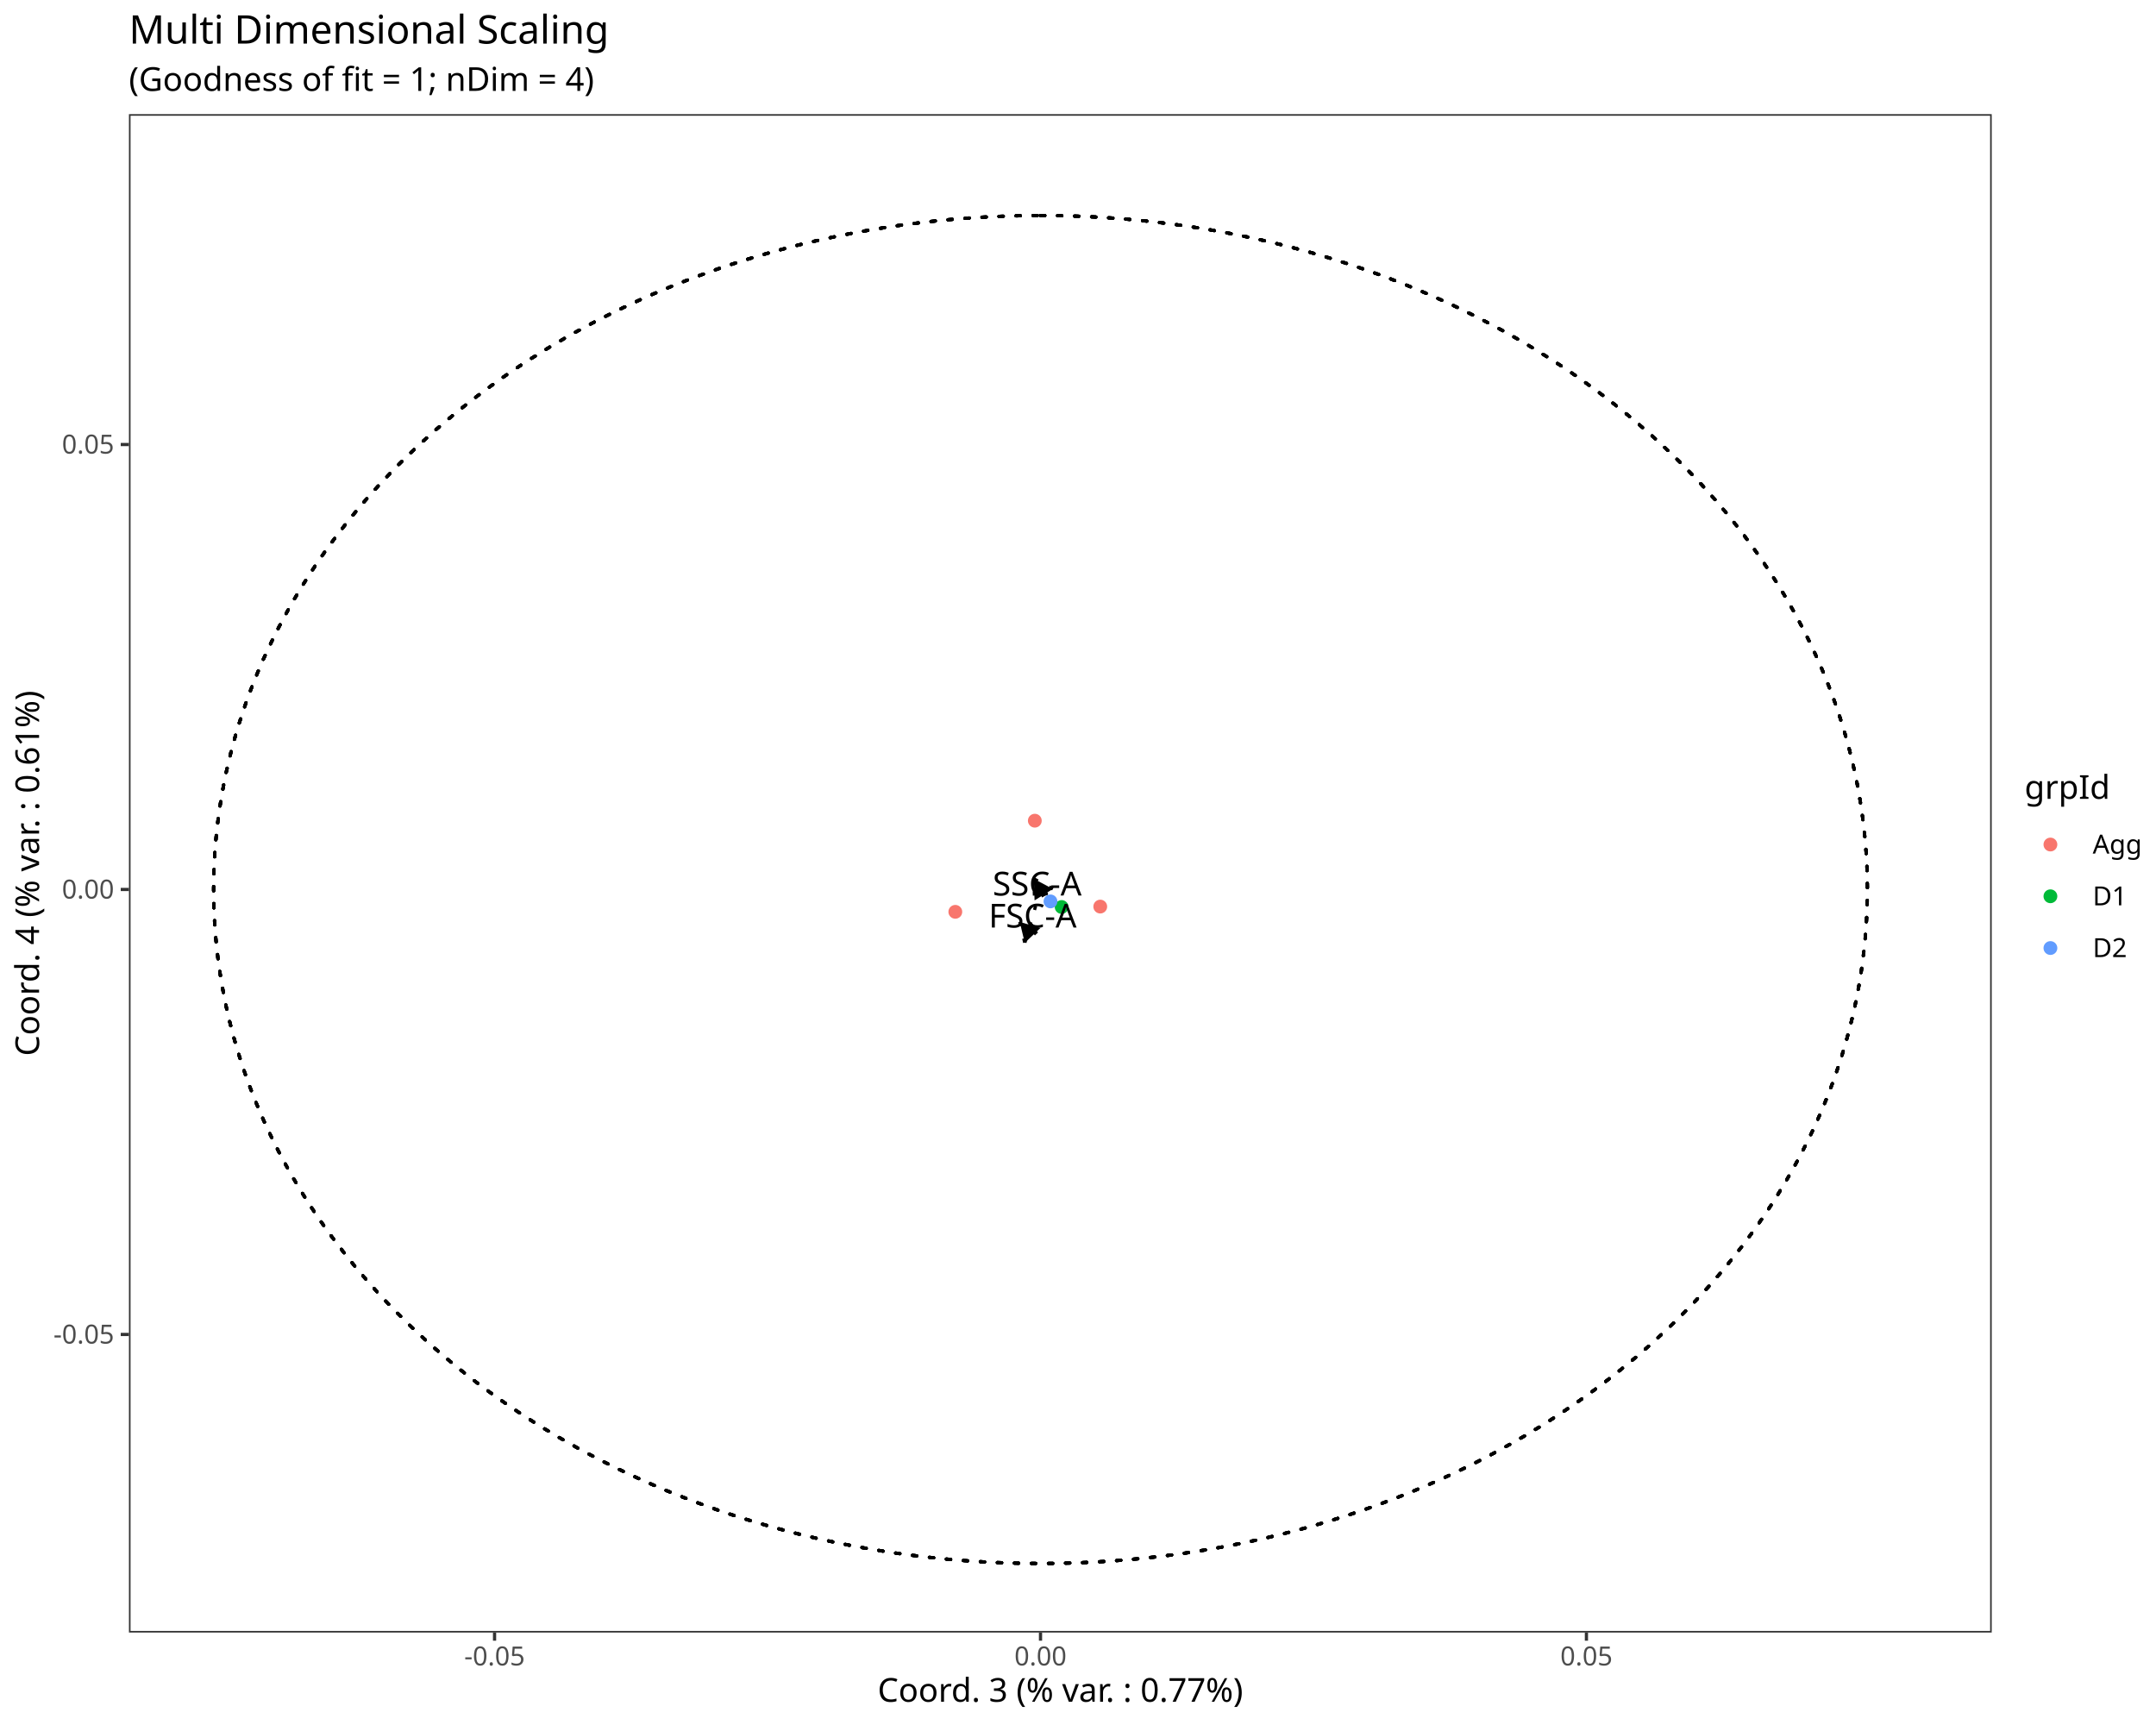
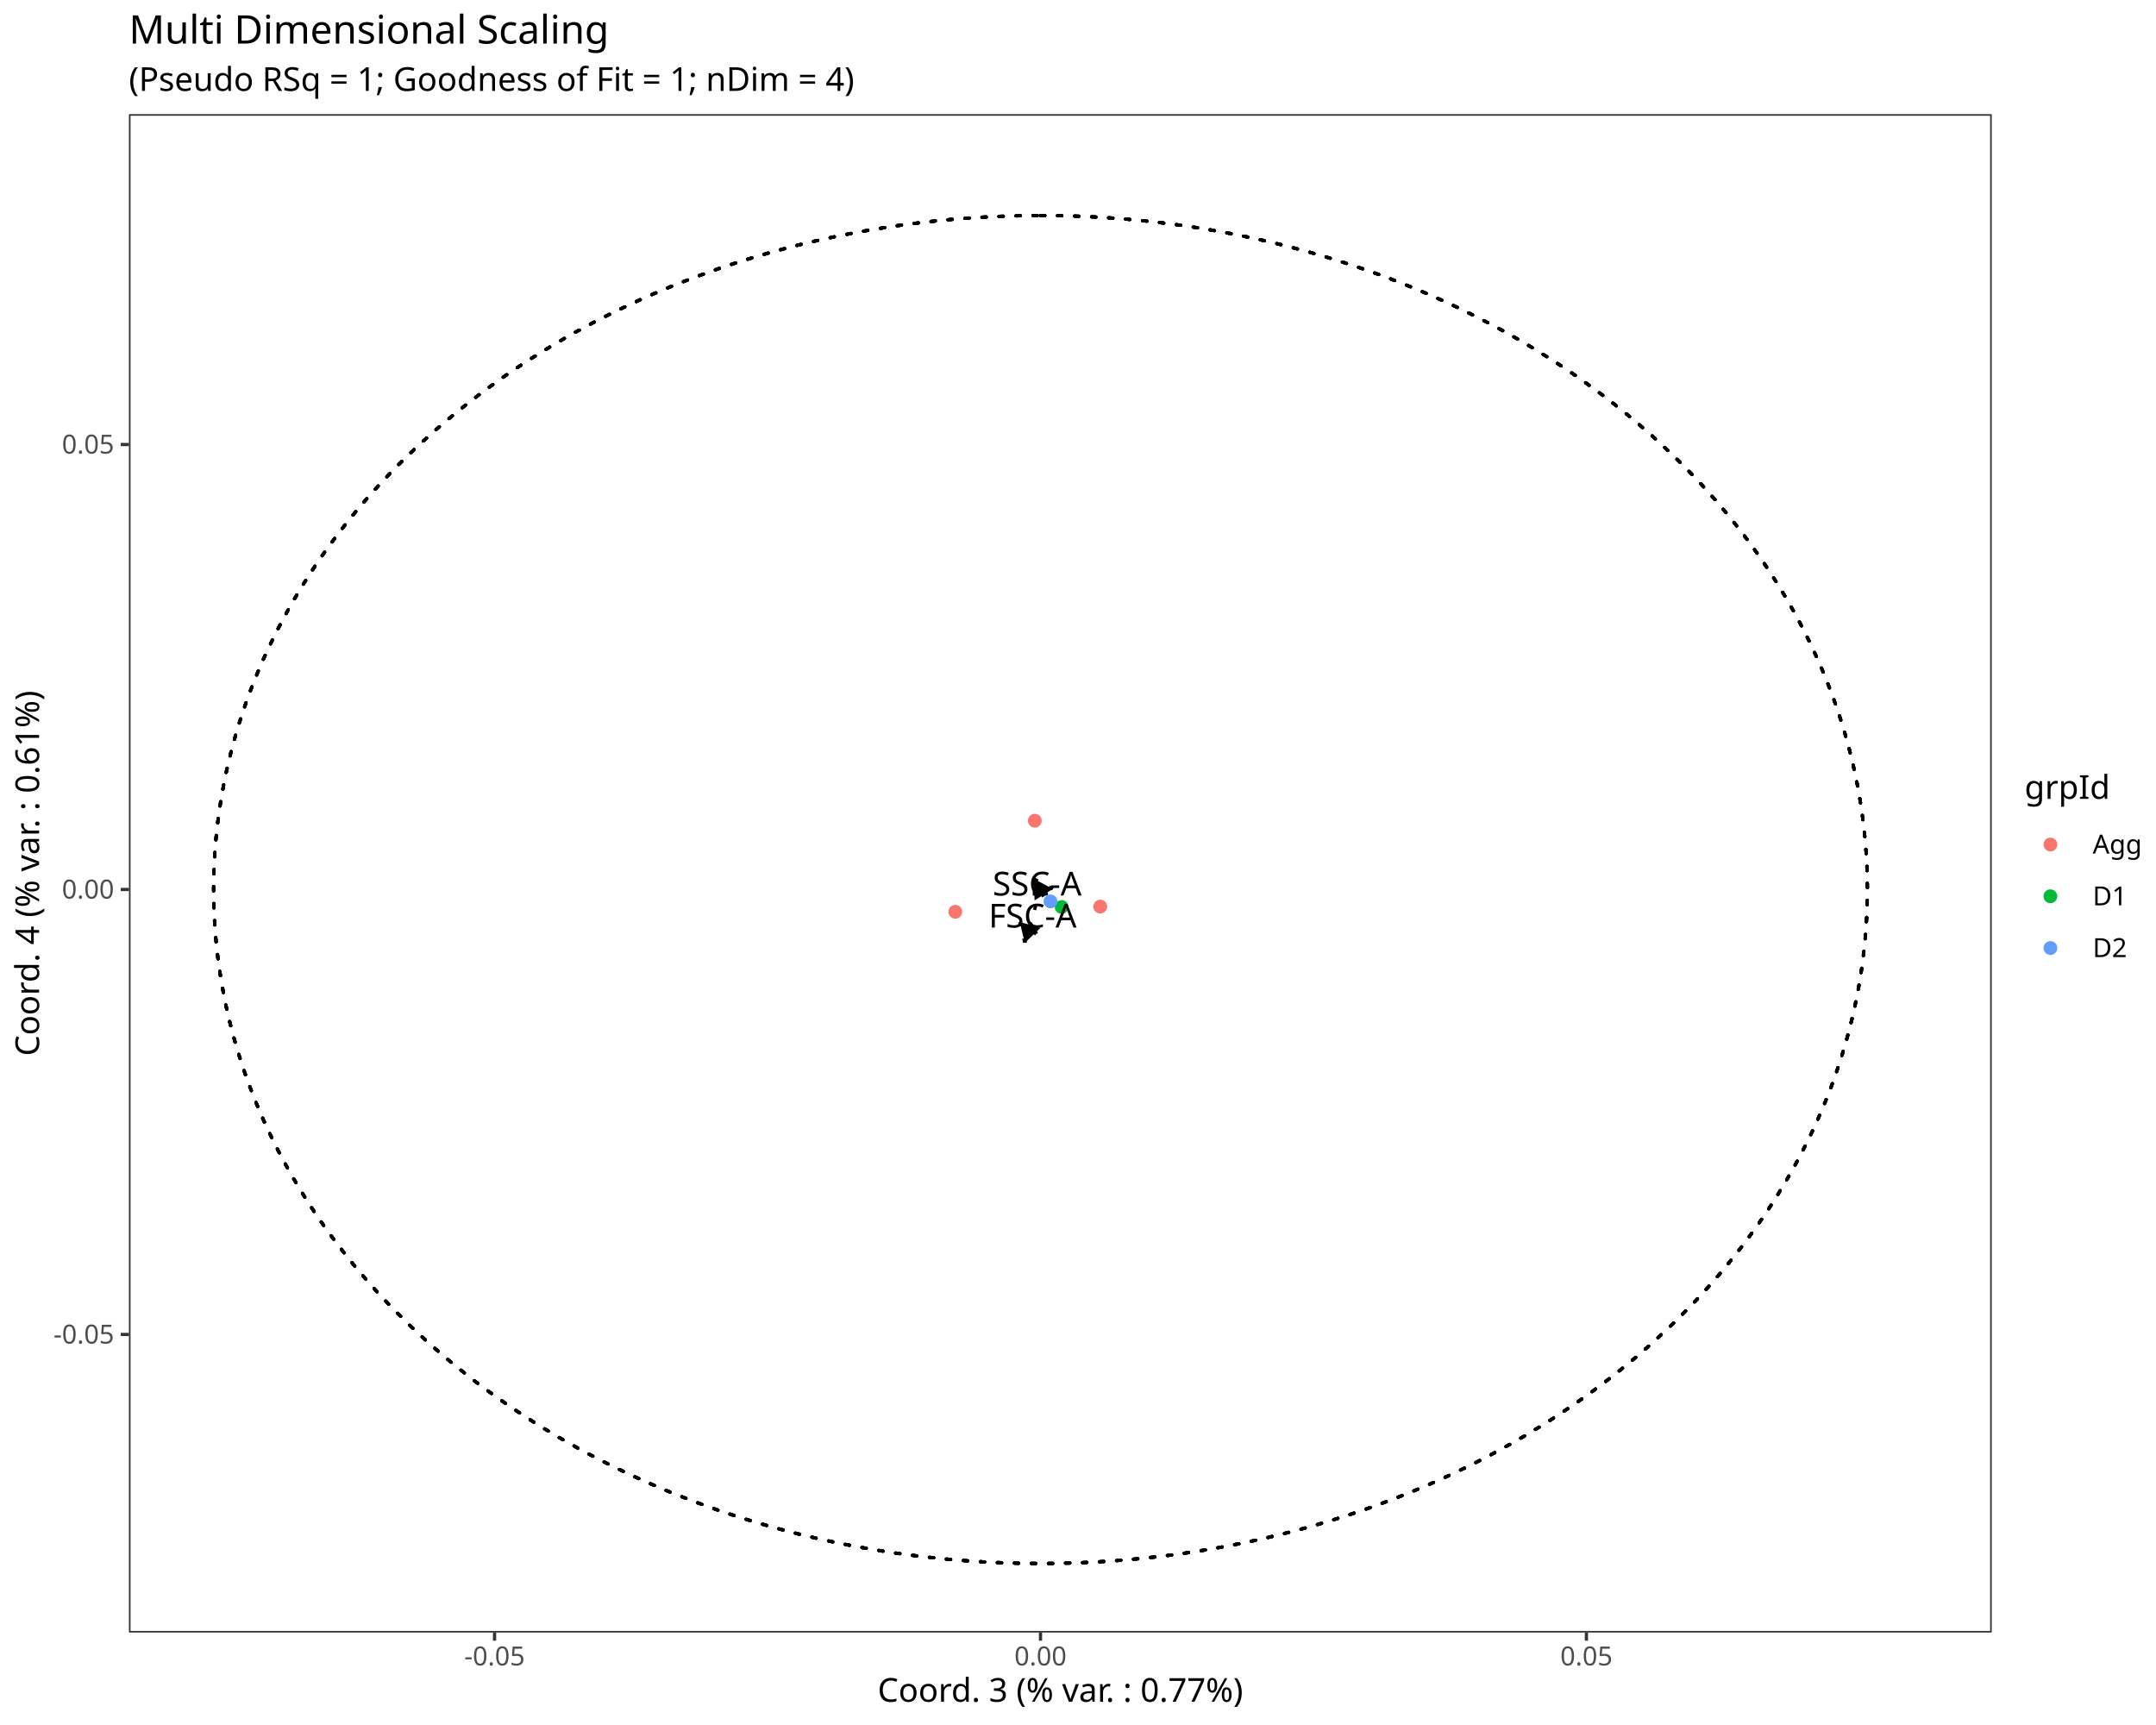
<svg xmlns="http://www.w3.org/2000/svg" class="svglite" data-engine-version="2.0" width="720.00pt" height="576.00pt" viewBox="0 0 720.00 576.00">
  <defs>
    <style type="text/css">
    .svglite line, .svglite polyline, .svglite polygon, .svglite path, .svglite rect, .svglite circle {
      fill: none;
      stroke: #000000;
      stroke-linecap: round;
      stroke-linejoin: round;
      stroke-miterlimit: 10.00;
    }
  </style>
  </defs>
  <rect width="100%" height="100%" style="stroke: none; fill: #FFFFFF;" />
  <defs>
    <clipPath id="cpMC4wMHw3MjAuMDB8MC4wMHw1NzYuMDA=">
      <rect x="0.00" y="0.00" width="720.00" height="576.00" />
    </clipPath>
  </defs>
  <g clip-path="url(#cpMC4wMHw3MjAuMDB8MC4wMHw1NzYuMDA=)">
    <rect x="-0" y="0.00" width="720.00" height="576.00" style="stroke-width: 1.07; stroke: #FFFFFF; fill: #FFFFFF;" />
  </g>
  <defs>
    <clipPath id="cpNDMuMDZ8NjY1LjE0fDM4LjEyfDU0NS4xMQ==">
      <rect x="43.06" y="38.12" width="622.08" height="507.00" />
    </clipPath>
  </defs>
  <g clip-path="url(#cpNDMuMDZ8NjY1LjE0fDM4LjEyfDU0NS4xMQ==)">
    <rect x="43.06" y="38.12" width="622.08" height="507.00" style="stroke-width: 1.07; stroke: none; fill: #FFFFFF;" />
    <circle cx="354.54" cy="302.86" r="1.95" style="stroke-width: 0.71; stroke: #00BA38; fill: #00BA38;" />
    <circle cx="350.81" cy="300.99" r="1.95" style="stroke-width: 0.71; stroke: #619CFF; fill: #619CFF;" />
    <circle cx="345.58" cy="274.04" r="1.95" style="stroke-width: 0.71; stroke: #F8766D; fill: #F8766D;" />
    <circle cx="319.03" cy="304.47" r="1.95" style="stroke-width: 0.71; stroke: #F8766D; fill: #F8766D;" />
    <circle cx="367.43" cy="302.72" r="1.95" style="stroke-width: 0.71; stroke: #F8766D; fill: #F8766D;" />
    <line x1="347.48" y1="297.01" x2="342.23" y2="314.84" style="stroke-width: 1.07; stroke-dasharray: 1.42,4.27; stroke-linecap: butt;" />
    <polygon points="340.54,307.84 342.23,314.84 347.44,309.87 " style="stroke-width: 1.07; stroke-dasharray: 1.42,4.27; stroke-linecap: butt; fill: #000000;" />
    <line x1="347.48" y1="297.01" x2="345.25" y2="293.45" style="stroke-width: 1.07; stroke-dasharray: 1.42,4.27; stroke-linecap: butt;" />
    <polygon points="351.61,296.83 345.25,293.45 345.50,300.65 " style="stroke-width: 1.07; stroke-dasharray: 1.42,4.27; stroke-linecap: butt; fill: #000000;" />
    <text x="344.85" y="309.72" text-anchor="middle" style="font-size: 11.04px; font-family: sans;" textLength="33.13px" lengthAdjust="spacingAndGlyphs">FSC-A</text>
    <text x="346.36" y="299.03" text-anchor="middle" style="font-size: 11.04px; font-family: sans;" textLength="33.75px" lengthAdjust="spacingAndGlyphs">SSC-A</text>
    <polygon points="347.48,71.96 352.30,71.99 357.11,72.10 361.93,72.27 366.74,72.51 371.54,72.82 376.34,73.19 381.13,73.64 385.91,74.15 390.68,74.73 395.43,75.38 400.17,76.10 404.89,76.88 409.60,77.73 414.28,78.65 418.95,79.63 423.59,80.68 428.21,81.79 432.81,82.98 437.38,84.22 441.92,85.53 446.44,86.91 450.92,88.35 455.37,89.85 459.79,91.42 464.18,93.05 468.53,94.74 472.84,96.49 477.12,98.30 481.35,100.18 485.55,102.11 489.70,104.11 493.81,106.16 497.87,108.27 501.89,110.44 505.86,112.66 509.79,114.94 513.66,117.28 517.49,119.67 521.26,122.11 524.98,124.61 528.64,127.16 532.25,129.77 535.80,132.42 539.30,135.12 542.74,137.88 546.11,140.68 549.43,143.53 552.69,146.42 555.88,149.37 559.01,152.35 562.08,155.38 565.08,158.46 568.01,161.57 570.88,164.73 573.68,167.93 576.41,171.17 579.07,174.44 581.66,177.75 584.17,181.10 586.62,184.49 588.99,187.91 591.29,191.36 593.52,194.84 595.67,198.36 597.74,201.90 599.74,205.48 601.66,209.08 603.51,212.71 605.27,216.36 606.96,220.04 608.57,223.74 610.10,227.47 611.55,231.21 612.92,234.98 614.21,238.77 615.41,242.57 616.54,246.39 617.58,250.22 618.54,254.07 619.42,257.93 620.22,261.81 620.93,265.69 621.56,269.59 622.10,273.49 622.56,277.40 622.94,281.32 623.24,285.24 623.45,289.16 623.57,293.09 623.62,297.01 623.57,300.94 623.45,304.87 623.24,308.79 622.94,312.71 622.56,316.63 622.10,320.54 621.56,324.44 620.93,328.34 620.22,332.22 619.42,336.09 618.54,339.96 617.58,343.81 616.54,347.64 615.41,351.46 614.21,355.26 612.92,359.05 611.55,362.81 610.10,366.56 608.57,370.28 606.96,373.99 605.27,377.67 603.51,381.32 601.66,384.95 599.74,388.55 597.74,392.13 595.67,395.67 593.52,399.19 591.29,402.67 588.99,406.12 586.62,409.54 584.17,412.92 581.66,416.27 579.07,419.59 576.41,422.86 573.68,426.10 570.88,429.30 568.01,432.45 565.08,435.57 562.08,438.64 559.01,441.68 555.88,444.66 552.69,447.60 549.43,450.50 546.11,453.35 542.74,456.15 539.30,458.90 535.80,461.61 532.25,464.26 528.64,466.86 524.98,469.41 521.26,471.91 517.49,474.36 513.66,476.75 509.79,479.09 505.86,481.37 501.89,483.59 497.87,485.76 493.81,487.87 489.70,489.92 485.55,491.92 481.35,493.85 477.12,495.72 472.84,497.54 468.53,499.29 464.18,500.98 459.79,502.61 455.37,504.18 450.92,505.68 446.44,507.12 441.92,508.49 437.38,509.81 432.81,511.05 428.21,512.23 423.59,513.35 418.95,514.40 414.28,515.38 409.60,516.30 404.89,517.15 400.17,517.93 395.43,518.65 390.68,519.30 385.91,519.88 381.13,520.39 376.34,520.83 371.54,521.21 366.74,521.52 361.93,521.76 357.11,521.93 352.30,522.03 347.48,522.07 342.66,522.03 337.84,521.93 333.03,521.76 328.22,521.52 323.41,521.21 318.61,520.83 313.82,520.39 309.05,519.88 304.28,519.30 299.53,518.65 294.79,517.93 290.07,517.15 285.36,516.30 280.67,515.38 276.01,514.40 271.36,513.35 266.74,512.23 262.15,511.05 257.58,509.81 253.03,508.49 248.52,507.12 244.03,505.68 239.58,504.18 235.16,502.61 230.78,500.98 226.43,499.29 222.11,497.54 217.84,495.72 213.60,493.85 209.41,491.92 205.26,489.92 201.15,487.87 197.08,485.76 193.06,483.59 189.09,481.37 185.17,479.09 181.29,476.75 177.47,474.36 173.70,471.91 169.98,469.41 166.31,466.86 162.71,464.26 159.15,461.61 155.66,458.90 152.22,456.15 148.84,453.35 145.52,450.50 142.27,447.60 139.07,444.66 135.94,441.68 132.88,438.64 129.88,435.57 126.94,432.45 124.08,429.30 121.28,426.10 118.55,422.86 115.89,419.59 113.30,416.27 110.78,412.92 108.33,409.54 105.96,406.12 103.66,402.67 101.44,399.19 99.29,395.67 97.21,392.13 95.21,388.55 93.29,384.95 91.45,381.32 89.68,377.67 87.99,373.99 86.38,370.28 84.85,366.56 83.41,362.81 82.04,359.05 80.75,355.26 79.54,351.46 78.42,347.64 77.37,343.81 76.41,339.96 75.53,336.09 74.74,332.22 74.03,328.34 73.40,324.44 72.85,320.54 72.39,316.63 72.01,312.71 71.72,308.79 71.51,304.87 71.38,300.94 71.34,297.01 71.38,293.09 71.51,289.16 71.72,285.24 72.01,281.32 72.39,277.40 72.85,273.49 73.40,269.59 74.03,265.69 74.74,261.81 75.53,257.93 76.41,254.07 77.37,250.22 78.42,246.39 79.54,242.57 80.75,238.77 82.04,234.98 83.41,231.21 84.85,227.47 86.38,223.74 87.99,220.04 89.68,216.36 91.45,212.71 93.29,209.08 95.21,205.48 97.21,201.90 99.29,198.36 101.44,194.84 103.66,191.36 105.96,187.91 108.33,184.49 110.78,181.10 113.30,177.75 115.89,174.44 118.55,171.17 121.28,167.93 124.08,164.73 126.94,161.57 129.88,158.46 132.88,155.38 135.94,152.35 139.07,149.37 142.27,146.42 145.52,143.53 148.84,140.68 152.22,137.88 155.66,135.12 159.15,132.42 162.71,129.77 166.31,127.16 169.98,124.61 173.70,122.11 177.47,119.67 181.29,117.28 185.17,114.94 189.09,112.66 193.06,110.44 197.08,108.27 201.15,106.16 205.26,104.11 209.41,102.11 213.60,100.18 217.84,98.30 222.11,96.49 226.43,94.74 230.78,93.05 235.16,91.42 239.58,89.85 244.03,88.35 248.52,86.91 253.03,85.53 257.58,84.22 262.15,82.98 266.74,81.79 271.36,80.68 276.01,79.63 280.67,78.65 285.36,77.73 290.07,76.88 294.79,76.10 299.53,75.38 304.28,74.73 309.05,74.15 313.82,73.64 318.61,73.19 323.41,72.82 328.22,72.51 333.03,72.27 337.84,72.10 342.66,71.99 347.48,71.96 " style="stroke-width: 1.07; stroke-dasharray: 1.42,4.27; fill: none;" />
    <polygon points="347.48,71.96 352.30,71.99 357.11,72.10 361.93,72.27 366.74,72.51 371.54,72.82 376.34,73.19 381.13,73.64 385.91,74.15 390.68,74.73 395.43,75.38 400.17,76.10 404.89,76.88 409.60,77.73 414.28,78.65 418.95,79.63 423.59,80.68 428.21,81.79 432.81,82.98 437.38,84.22 441.92,85.53 446.44,86.91 450.92,88.35 455.37,89.85 459.79,91.42 464.18,93.05 468.53,94.74 472.84,96.49 477.12,98.30 481.35,100.18 485.55,102.11 489.70,104.11 493.81,106.16 497.87,108.27 501.89,110.44 505.86,112.66 509.79,114.94 513.66,117.28 517.49,119.67 521.26,122.11 524.98,124.61 528.64,127.16 532.25,129.77 535.80,132.42 539.30,135.12 542.74,137.88 546.11,140.68 549.43,143.53 552.69,146.42 555.88,149.37 559.01,152.35 562.08,155.38 565.08,158.46 568.01,161.57 570.88,164.73 573.68,167.93 576.41,171.17 579.07,174.44 581.66,177.75 584.17,181.10 586.62,184.49 588.99,187.91 591.29,191.36 593.52,194.84 595.67,198.36 597.74,201.90 599.74,205.48 601.66,209.08 603.51,212.71 605.27,216.36 606.96,220.04 608.57,223.74 610.10,227.47 611.55,231.21 612.92,234.98 614.21,238.77 615.41,242.57 616.54,246.39 617.58,250.22 618.54,254.07 619.42,257.93 620.22,261.81 620.93,265.69 621.56,269.59 622.10,273.49 622.56,277.40 622.94,281.32 623.24,285.24 623.45,289.16 623.57,293.09 623.62,297.01 623.57,300.94 623.45,304.87 623.24,308.79 622.94,312.71 622.56,316.63 622.10,320.54 621.56,324.44 620.93,328.34 620.22,332.22 619.42,336.09 618.54,339.96 617.58,343.81 616.54,347.64 615.41,351.46 614.21,355.26 612.92,359.05 611.55,362.81 610.10,366.56 608.57,370.28 606.96,373.99 605.27,377.67 603.51,381.32 601.66,384.95 599.74,388.55 597.74,392.13 595.67,395.67 593.52,399.19 591.29,402.67 588.99,406.12 586.62,409.54 584.17,412.92 581.66,416.27 579.07,419.59 576.41,422.86 573.68,426.10 570.88,429.30 568.01,432.45 565.08,435.57 562.08,438.64 559.01,441.68 555.88,444.66 552.69,447.60 549.43,450.50 546.11,453.35 542.74,456.15 539.30,458.90 535.80,461.61 532.25,464.26 528.64,466.86 524.98,469.41 521.26,471.91 517.49,474.36 513.66,476.75 509.79,479.09 505.86,481.37 501.89,483.59 497.87,485.76 493.81,487.87 489.70,489.92 485.55,491.92 481.35,493.85 477.12,495.72 472.84,497.54 468.53,499.29 464.18,500.98 459.79,502.61 455.37,504.18 450.92,505.68 446.44,507.12 441.92,508.49 437.38,509.81 432.81,511.05 428.21,512.23 423.59,513.35 418.95,514.40 414.28,515.38 409.60,516.30 404.89,517.15 400.17,517.93 395.43,518.65 390.68,519.30 385.91,519.88 381.13,520.39 376.34,520.83 371.54,521.21 366.74,521.52 361.93,521.76 357.11,521.93 352.30,522.03 347.48,522.07 342.66,522.03 337.84,521.93 333.03,521.76 328.22,521.52 323.41,521.21 318.61,520.83 313.82,520.39 309.05,519.88 304.28,519.30 299.53,518.65 294.79,517.93 290.07,517.15 285.36,516.30 280.67,515.38 276.01,514.40 271.36,513.35 266.74,512.23 262.15,511.05 257.58,509.81 253.03,508.49 248.52,507.12 244.03,505.68 239.58,504.18 235.16,502.61 230.78,500.98 226.43,499.29 222.11,497.54 217.84,495.72 213.60,493.85 209.41,491.92 205.26,489.92 201.15,487.87 197.08,485.76 193.06,483.59 189.09,481.37 185.17,479.09 181.29,476.75 177.47,474.36 173.70,471.91 169.98,469.41 166.31,466.86 162.71,464.26 159.15,461.61 155.66,458.90 152.22,456.15 148.84,453.35 145.52,450.50 142.27,447.60 139.07,444.66 135.94,441.68 132.88,438.64 129.88,435.57 126.94,432.45 124.08,429.30 121.28,426.10 118.55,422.86 115.89,419.59 113.30,416.27 110.78,412.92 108.33,409.54 105.96,406.12 103.66,402.67 101.44,399.19 99.29,395.67 97.21,392.13 95.21,388.55 93.29,384.95 91.45,381.32 89.68,377.67 87.99,373.99 86.38,370.28 84.85,366.56 83.41,362.81 82.04,359.05 80.75,355.26 79.54,351.46 78.42,347.64 77.37,343.81 76.41,339.96 75.53,336.09 74.74,332.22 74.03,328.34 73.40,324.44 72.85,320.54 72.39,316.63 72.01,312.71 71.72,308.79 71.51,304.87 71.38,300.94 71.34,297.01 71.38,293.09 71.51,289.16 71.72,285.24 72.01,281.32 72.39,277.40 72.85,273.49 73.40,269.59 74.03,265.69 74.74,261.81 75.53,257.93 76.41,254.07 77.37,250.22 78.42,246.39 79.54,242.57 80.75,238.77 82.04,234.98 83.41,231.21 84.85,227.47 86.38,223.74 87.99,220.04 89.68,216.36 91.45,212.71 93.29,209.08 95.21,205.48 97.21,201.90 99.29,198.36 101.44,194.84 103.66,191.36 105.96,187.91 108.33,184.49 110.78,181.10 113.30,177.75 115.89,174.44 118.55,171.17 121.28,167.93 124.08,164.73 126.94,161.57 129.88,158.46 132.88,155.38 135.94,152.35 139.07,149.37 142.27,146.42 145.52,143.53 148.84,140.68 152.22,137.88 155.66,135.12 159.15,132.42 162.71,129.77 166.31,127.16 169.98,124.61 173.70,122.11 177.47,119.67 181.29,117.28 185.17,114.94 189.09,112.66 193.06,110.44 197.08,108.27 201.15,106.16 205.26,104.11 209.41,102.11 213.60,100.18 217.84,98.30 222.11,96.49 226.43,94.74 230.78,93.05 235.16,91.42 239.58,89.85 244.03,88.35 248.52,86.91 253.03,85.53 257.58,84.22 262.15,82.98 266.74,81.79 271.36,80.68 276.01,79.63 280.67,78.65 285.36,77.73 290.07,76.88 294.79,76.10 299.53,75.38 304.28,74.73 309.05,74.15 313.82,73.64 318.61,73.19 323.41,72.82 328.22,72.51 333.03,72.27 337.84,72.10 342.66,71.99 347.48,71.96 " style="stroke-width: 1.07; stroke-dasharray: 1.42,4.27; fill: none;" />
    <polygon points="347.48,71.96 352.30,71.99 357.11,72.10 361.93,72.27 366.74,72.51 371.54,72.82 376.34,73.19 381.13,73.64 385.91,74.15 390.68,74.73 395.43,75.38 400.17,76.10 404.89,76.88 409.60,77.73 414.28,78.65 418.95,79.63 423.59,80.68 428.21,81.79 432.81,82.98 437.38,84.22 441.92,85.53 446.44,86.91 450.92,88.35 455.37,89.85 459.79,91.42 464.18,93.05 468.53,94.74 472.84,96.49 477.12,98.30 481.35,100.18 485.55,102.11 489.70,104.11 493.81,106.16 497.87,108.27 501.89,110.44 505.86,112.66 509.79,114.94 513.66,117.28 517.49,119.67 521.26,122.11 524.98,124.61 528.64,127.16 532.25,129.77 535.80,132.42 539.30,135.12 542.74,137.88 546.11,140.68 549.43,143.53 552.69,146.42 555.88,149.37 559.01,152.35 562.08,155.38 565.08,158.46 568.01,161.57 570.88,164.73 573.68,167.93 576.41,171.17 579.07,174.44 581.66,177.75 584.17,181.10 586.62,184.49 588.99,187.91 591.29,191.36 593.52,194.84 595.67,198.36 597.74,201.90 599.74,205.48 601.66,209.08 603.51,212.71 605.27,216.36 606.96,220.04 608.57,223.74 610.10,227.47 611.55,231.21 612.92,234.98 614.21,238.77 615.41,242.57 616.54,246.39 617.58,250.22 618.54,254.07 619.42,257.93 620.22,261.81 620.93,265.69 621.56,269.59 622.10,273.49 622.56,277.40 622.94,281.32 623.24,285.24 623.45,289.16 623.57,293.09 623.62,297.01 623.57,300.94 623.45,304.87 623.24,308.79 622.94,312.71 622.56,316.63 622.10,320.54 621.56,324.44 620.93,328.34 620.22,332.22 619.42,336.09 618.54,339.96 617.58,343.81 616.54,347.64 615.41,351.46 614.21,355.26 612.92,359.05 611.55,362.81 610.10,366.56 608.57,370.28 606.96,373.99 605.27,377.67 603.51,381.32 601.66,384.95 599.74,388.55 597.74,392.13 595.67,395.67 593.52,399.19 591.29,402.67 588.99,406.12 586.62,409.54 584.17,412.92 581.66,416.27 579.07,419.59 576.41,422.86 573.68,426.10 570.88,429.30 568.01,432.45 565.08,435.57 562.08,438.64 559.01,441.68 555.88,444.66 552.69,447.60 549.43,450.50 546.11,453.35 542.74,456.15 539.30,458.90 535.80,461.61 532.25,464.26 528.64,466.86 524.98,469.41 521.26,471.91 517.49,474.36 513.66,476.75 509.79,479.09 505.86,481.37 501.89,483.59 497.87,485.76 493.81,487.87 489.70,489.92 485.55,491.92 481.35,493.85 477.12,495.72 472.84,497.54 468.53,499.29 464.18,500.98 459.79,502.61 455.37,504.18 450.92,505.68 446.44,507.12 441.92,508.49 437.38,509.81 432.81,511.05 428.21,512.23 423.59,513.35 418.95,514.40 414.28,515.38 409.60,516.30 404.89,517.15 400.17,517.93 395.43,518.65 390.68,519.30 385.91,519.88 381.13,520.39 376.34,520.83 371.54,521.21 366.74,521.52 361.93,521.76 357.11,521.93 352.30,522.03 347.48,522.07 342.66,522.03 337.84,521.93 333.03,521.76 328.22,521.52 323.41,521.21 318.61,520.83 313.82,520.39 309.05,519.88 304.28,519.30 299.53,518.65 294.79,517.93 290.07,517.15 285.36,516.30 280.67,515.38 276.01,514.40 271.36,513.35 266.74,512.23 262.15,511.05 257.58,509.81 253.03,508.49 248.52,507.12 244.03,505.68 239.58,504.18 235.16,502.61 230.78,500.98 226.43,499.29 222.11,497.54 217.84,495.72 213.60,493.85 209.41,491.92 205.26,489.92 201.15,487.87 197.08,485.76 193.06,483.59 189.09,481.37 185.17,479.09 181.29,476.75 177.47,474.36 173.70,471.91 169.98,469.41 166.31,466.86 162.71,464.26 159.15,461.61 155.66,458.90 152.22,456.15 148.84,453.35 145.52,450.50 142.27,447.60 139.07,444.66 135.94,441.68 132.88,438.64 129.88,435.57 126.94,432.45 124.08,429.30 121.28,426.10 118.55,422.86 115.89,419.59 113.30,416.27 110.78,412.92 108.33,409.54 105.96,406.12 103.66,402.67 101.44,399.19 99.29,395.67 97.21,392.13 95.21,388.55 93.29,384.95 91.45,381.32 89.68,377.67 87.99,373.99 86.38,370.28 84.85,366.56 83.41,362.81 82.04,359.05 80.75,355.26 79.54,351.46 78.42,347.64 77.37,343.81 76.41,339.96 75.53,336.09 74.74,332.22 74.03,328.34 73.40,324.44 72.85,320.54 72.39,316.63 72.01,312.71 71.72,308.79 71.51,304.87 71.38,300.94 71.34,297.01 71.38,293.09 71.51,289.16 71.72,285.24 72.01,281.32 72.39,277.40 72.85,273.49 73.40,269.59 74.03,265.69 74.74,261.81 75.53,257.93 76.41,254.07 77.37,250.22 78.42,246.39 79.54,242.57 80.75,238.77 82.04,234.98 83.41,231.21 84.85,227.47 86.38,223.74 87.99,220.04 89.68,216.36 91.45,212.71 93.29,209.08 95.21,205.48 97.21,201.90 99.29,198.36 101.44,194.84 103.66,191.36 105.96,187.91 108.33,184.49 110.78,181.10 113.30,177.75 115.89,174.44 118.55,171.17 121.28,167.93 124.08,164.73 126.94,161.57 129.88,158.46 132.88,155.38 135.94,152.35 139.07,149.37 142.27,146.42 145.52,143.53 148.84,140.68 152.22,137.88 155.66,135.12 159.15,132.42 162.71,129.77 166.31,127.16 169.98,124.61 173.70,122.11 177.47,119.67 181.29,117.28 185.17,114.94 189.09,112.66 193.06,110.44 197.08,108.27 201.15,106.16 205.26,104.11 209.41,102.11 213.60,100.18 217.84,98.30 222.11,96.49 226.43,94.74 230.78,93.05 235.16,91.42 239.58,89.85 244.03,88.35 248.52,86.91 253.03,85.53 257.58,84.22 262.15,82.98 266.74,81.79 271.36,80.68 276.01,79.63 280.67,78.65 285.36,77.73 290.07,76.88 294.79,76.10 299.53,75.38 304.28,74.73 309.05,74.15 313.82,73.64 318.61,73.19 323.41,72.82 328.22,72.51 333.03,72.27 337.84,72.10 342.66,71.99 347.48,71.96 " style="stroke-width: 1.07; stroke-dasharray: 1.42,4.27; fill: none;" />
    <polygon points="347.48,71.96 352.30,71.99 357.11,72.10 361.93,72.27 366.74,72.51 371.54,72.82 376.34,73.19 381.13,73.64 385.91,74.15 390.68,74.73 395.43,75.38 400.17,76.10 404.89,76.88 409.60,77.73 414.28,78.65 418.95,79.63 423.59,80.68 428.21,81.79 432.81,82.98 437.38,84.22 441.92,85.53 446.44,86.91 450.92,88.35 455.37,89.85 459.79,91.42 464.18,93.05 468.53,94.74 472.84,96.49 477.12,98.30 481.35,100.18 485.55,102.11 489.70,104.11 493.81,106.16 497.87,108.27 501.89,110.44 505.86,112.66 509.79,114.94 513.66,117.28 517.49,119.67 521.26,122.11 524.98,124.61 528.64,127.16 532.25,129.77 535.80,132.42 539.30,135.12 542.74,137.88 546.11,140.68 549.43,143.53 552.69,146.42 555.88,149.37 559.01,152.35 562.08,155.38 565.08,158.46 568.01,161.57 570.88,164.73 573.68,167.93 576.41,171.17 579.07,174.44 581.66,177.75 584.17,181.10 586.62,184.49 588.99,187.91 591.29,191.36 593.52,194.84 595.67,198.36 597.74,201.90 599.74,205.48 601.66,209.08 603.51,212.71 605.27,216.36 606.96,220.04 608.57,223.74 610.10,227.47 611.55,231.21 612.92,234.98 614.21,238.77 615.41,242.57 616.54,246.39 617.58,250.22 618.54,254.07 619.42,257.93 620.22,261.81 620.93,265.69 621.56,269.59 622.10,273.49 622.56,277.40 622.94,281.32 623.24,285.24 623.45,289.16 623.57,293.09 623.62,297.01 623.57,300.94 623.45,304.87 623.24,308.79 622.94,312.71 622.56,316.63 622.10,320.54 621.56,324.44 620.93,328.34 620.22,332.22 619.42,336.09 618.54,339.96 617.58,343.81 616.54,347.64 615.41,351.46 614.21,355.26 612.92,359.05 611.55,362.81 610.10,366.56 608.57,370.28 606.96,373.99 605.27,377.67 603.51,381.32 601.66,384.95 599.74,388.55 597.74,392.13 595.67,395.67 593.52,399.19 591.29,402.67 588.99,406.12 586.62,409.54 584.17,412.92 581.66,416.27 579.07,419.59 576.41,422.86 573.68,426.10 570.88,429.30 568.01,432.45 565.08,435.57 562.08,438.64 559.01,441.68 555.88,444.66 552.69,447.60 549.43,450.50 546.11,453.35 542.74,456.15 539.30,458.90 535.80,461.61 532.25,464.26 528.64,466.86 524.98,469.41 521.26,471.91 517.49,474.36 513.66,476.75 509.79,479.09 505.86,481.37 501.89,483.59 497.87,485.76 493.81,487.87 489.70,489.92 485.55,491.92 481.35,493.85 477.12,495.72 472.84,497.54 468.53,499.29 464.18,500.98 459.79,502.61 455.37,504.18 450.92,505.68 446.44,507.12 441.92,508.49 437.38,509.81 432.81,511.05 428.21,512.23 423.59,513.35 418.95,514.40 414.28,515.38 409.60,516.30 404.89,517.15 400.17,517.93 395.43,518.65 390.68,519.30 385.91,519.88 381.13,520.39 376.34,520.83 371.54,521.21 366.74,521.52 361.93,521.76 357.11,521.93 352.30,522.03 347.48,522.07 342.66,522.03 337.84,521.93 333.03,521.76 328.22,521.52 323.41,521.21 318.61,520.83 313.82,520.39 309.05,519.88 304.28,519.30 299.53,518.65 294.79,517.93 290.07,517.15 285.36,516.30 280.67,515.38 276.01,514.40 271.36,513.35 266.74,512.23 262.15,511.05 257.58,509.81 253.03,508.49 248.52,507.12 244.03,505.68 239.58,504.18 235.16,502.61 230.78,500.98 226.43,499.29 222.11,497.54 217.84,495.72 213.60,493.85 209.41,491.92 205.26,489.92 201.15,487.87 197.08,485.76 193.06,483.59 189.09,481.37 185.17,479.09 181.29,476.75 177.47,474.36 173.70,471.91 169.98,469.41 166.31,466.86 162.71,464.26 159.15,461.61 155.66,458.90 152.22,456.15 148.84,453.35 145.52,450.50 142.27,447.60 139.07,444.66 135.94,441.68 132.88,438.64 129.88,435.57 126.94,432.45 124.08,429.30 121.28,426.10 118.55,422.86 115.89,419.59 113.30,416.27 110.78,412.92 108.33,409.54 105.96,406.12 103.66,402.67 101.44,399.19 99.29,395.67 97.21,392.13 95.21,388.55 93.29,384.95 91.45,381.32 89.68,377.67 87.99,373.99 86.38,370.28 84.85,366.56 83.41,362.81 82.04,359.05 80.75,355.26 79.54,351.46 78.42,347.64 77.37,343.81 76.41,339.96 75.53,336.09 74.74,332.22 74.03,328.34 73.40,324.44 72.85,320.54 72.39,316.63 72.01,312.71 71.72,308.79 71.51,304.87 71.38,300.94 71.34,297.01 71.38,293.09 71.51,289.16 71.72,285.24 72.01,281.32 72.39,277.40 72.85,273.49 73.40,269.59 74.03,265.69 74.74,261.81 75.53,257.93 76.41,254.07 77.37,250.22 78.42,246.39 79.54,242.57 80.75,238.77 82.04,234.98 83.41,231.21 84.85,227.47 86.38,223.74 87.99,220.04 89.68,216.36 91.45,212.71 93.29,209.08 95.21,205.48 97.21,201.90 99.29,198.36 101.44,194.84 103.66,191.36 105.96,187.91 108.33,184.49 110.78,181.10 113.30,177.75 115.89,174.44 118.55,171.17 121.28,167.93 124.08,164.73 126.94,161.57 129.88,158.46 132.88,155.38 135.94,152.35 139.07,149.37 142.27,146.42 145.52,143.53 148.84,140.68 152.22,137.88 155.66,135.12 159.15,132.42 162.71,129.77 166.31,127.16 169.98,124.61 173.70,122.11 177.47,119.67 181.29,117.28 185.17,114.94 189.09,112.66 193.06,110.44 197.08,108.27 201.15,106.16 205.26,104.11 209.41,102.11 213.60,100.18 217.84,98.30 222.11,96.49 226.43,94.74 230.78,93.05 235.16,91.42 239.58,89.85 244.03,88.35 248.52,86.91 253.03,85.53 257.58,84.22 262.15,82.98 266.74,81.79 271.36,80.68 276.01,79.63 280.67,78.65 285.36,77.73 290.07,76.88 294.79,76.10 299.53,75.38 304.28,74.73 309.05,74.15 313.82,73.64 318.61,73.19 323.41,72.82 328.22,72.51 333.03,72.27 337.84,72.10 342.66,71.99 347.48,71.96 " style="stroke-width: 1.07; stroke-dasharray: 1.42,4.27; fill: none;" />
    <polygon points="347.48,71.96 352.30,71.99 357.11,72.10 361.93,72.27 366.74,72.51 371.54,72.82 376.34,73.19 381.13,73.64 385.91,74.15 390.68,74.73 395.43,75.38 400.17,76.10 404.89,76.88 409.60,77.73 414.28,78.65 418.95,79.63 423.59,80.68 428.21,81.79 432.81,82.98 437.38,84.22 441.92,85.53 446.44,86.91 450.92,88.35 455.37,89.85 459.79,91.42 464.18,93.05 468.53,94.74 472.84,96.49 477.12,98.30 481.35,100.18 485.55,102.11 489.70,104.11 493.81,106.16 497.87,108.27 501.89,110.44 505.86,112.66 509.79,114.94 513.66,117.28 517.49,119.67 521.26,122.11 524.98,124.61 528.64,127.16 532.25,129.77 535.80,132.42 539.30,135.12 542.74,137.88 546.11,140.68 549.43,143.53 552.69,146.42 555.88,149.37 559.01,152.35 562.08,155.38 565.08,158.46 568.01,161.57 570.88,164.73 573.68,167.93 576.41,171.17 579.07,174.44 581.66,177.75 584.17,181.10 586.62,184.49 588.99,187.91 591.29,191.36 593.52,194.84 595.67,198.36 597.74,201.90 599.74,205.48 601.66,209.08 603.51,212.71 605.27,216.36 606.96,220.04 608.57,223.74 610.10,227.47 611.55,231.21 612.92,234.98 614.21,238.77 615.41,242.57 616.54,246.39 617.58,250.22 618.54,254.07 619.42,257.93 620.22,261.81 620.93,265.69 621.56,269.59 622.10,273.49 622.56,277.40 622.94,281.32 623.24,285.24 623.45,289.16 623.57,293.09 623.62,297.01 623.57,300.94 623.45,304.87 623.24,308.79 622.94,312.71 622.56,316.63 622.10,320.54 621.56,324.44 620.93,328.34 620.22,332.22 619.42,336.09 618.54,339.96 617.58,343.81 616.54,347.64 615.41,351.46 614.21,355.26 612.92,359.05 611.55,362.81 610.10,366.56 608.57,370.28 606.96,373.99 605.27,377.67 603.51,381.32 601.66,384.95 599.74,388.55 597.74,392.13 595.67,395.67 593.52,399.19 591.29,402.67 588.99,406.12 586.62,409.54 584.17,412.92 581.66,416.27 579.07,419.59 576.41,422.86 573.68,426.10 570.88,429.30 568.01,432.45 565.08,435.57 562.08,438.64 559.01,441.68 555.88,444.66 552.69,447.60 549.43,450.50 546.11,453.35 542.74,456.15 539.30,458.90 535.80,461.61 532.25,464.26 528.64,466.86 524.98,469.41 521.26,471.91 517.49,474.36 513.66,476.75 509.79,479.09 505.86,481.37 501.89,483.59 497.87,485.76 493.81,487.87 489.70,489.92 485.55,491.92 481.35,493.85 477.12,495.72 472.84,497.54 468.53,499.29 464.18,500.98 459.79,502.61 455.37,504.18 450.92,505.68 446.44,507.12 441.92,508.49 437.38,509.81 432.81,511.05 428.21,512.23 423.59,513.35 418.95,514.40 414.28,515.38 409.60,516.30 404.89,517.15 400.17,517.93 395.43,518.65 390.68,519.30 385.91,519.88 381.13,520.39 376.34,520.83 371.54,521.21 366.74,521.52 361.93,521.76 357.11,521.93 352.30,522.03 347.48,522.07 342.66,522.03 337.84,521.93 333.03,521.76 328.22,521.52 323.41,521.21 318.61,520.83 313.82,520.39 309.05,519.88 304.28,519.30 299.53,518.65 294.79,517.93 290.07,517.15 285.36,516.30 280.67,515.38 276.01,514.40 271.36,513.35 266.74,512.23 262.15,511.05 257.58,509.81 253.03,508.49 248.52,507.12 244.03,505.68 239.58,504.18 235.16,502.61 230.78,500.98 226.43,499.29 222.11,497.54 217.84,495.72 213.60,493.85 209.41,491.92 205.26,489.92 201.15,487.87 197.08,485.76 193.06,483.59 189.09,481.37 185.17,479.09 181.29,476.75 177.47,474.36 173.70,471.91 169.98,469.41 166.31,466.86 162.71,464.26 159.15,461.61 155.66,458.90 152.22,456.15 148.84,453.35 145.52,450.50 142.27,447.60 139.07,444.66 135.94,441.68 132.88,438.64 129.88,435.57 126.94,432.45 124.08,429.30 121.28,426.10 118.55,422.86 115.89,419.59 113.30,416.27 110.78,412.92 108.33,409.54 105.96,406.12 103.66,402.67 101.44,399.19 99.29,395.67 97.21,392.13 95.21,388.55 93.29,384.95 91.45,381.32 89.68,377.67 87.99,373.99 86.38,370.28 84.85,366.56 83.41,362.81 82.04,359.05 80.75,355.26 79.54,351.46 78.42,347.64 77.37,343.81 76.41,339.96 75.53,336.09 74.74,332.22 74.03,328.34 73.40,324.44 72.85,320.54 72.39,316.63 72.01,312.71 71.72,308.79 71.51,304.87 71.38,300.94 71.34,297.01 71.38,293.09 71.51,289.16 71.72,285.24 72.01,281.32 72.39,277.40 72.85,273.49 73.40,269.59 74.03,265.69 74.74,261.81 75.53,257.93 76.41,254.07 77.37,250.22 78.42,246.39 79.54,242.57 80.75,238.77 82.04,234.98 83.41,231.21 84.85,227.47 86.38,223.74 87.99,220.04 89.68,216.36 91.45,212.71 93.29,209.08 95.21,205.48 97.21,201.90 99.29,198.36 101.44,194.84 103.66,191.36 105.96,187.91 108.33,184.49 110.78,181.10 113.30,177.75 115.89,174.44 118.55,171.17 121.28,167.93 124.08,164.73 126.94,161.57 129.88,158.46 132.88,155.38 135.94,152.35 139.07,149.37 142.27,146.42 145.52,143.53 148.84,140.68 152.22,137.88 155.66,135.12 159.15,132.42 162.71,129.77 166.31,127.16 169.98,124.61 173.70,122.11 177.47,119.67 181.29,117.28 185.17,114.94 189.09,112.66 193.06,110.44 197.08,108.27 201.15,106.16 205.26,104.11 209.41,102.11 213.60,100.18 217.84,98.30 222.11,96.49 226.43,94.74 230.78,93.05 235.16,91.42 239.58,89.85 244.03,88.35 248.52,86.91 253.03,85.53 257.58,84.22 262.15,82.98 266.74,81.79 271.36,80.68 276.01,79.63 280.67,78.65 285.36,77.73 290.07,76.88 294.79,76.10 299.53,75.38 304.28,74.73 309.05,74.15 313.82,73.64 318.61,73.19 323.41,72.82 328.22,72.51 333.03,72.27 337.84,72.10 342.66,71.99 347.48,71.96 " style="stroke-width: 1.07; stroke-dasharray: 1.42,4.27; fill: none;" />
    <rect x="43.06" y="38.12" width="622.08" height="507.00" style="stroke-width: 1.07; stroke: #333333;" />
  </g>
  <g clip-path="url(#cpMC4wMHw3MjAuMDB8MC4wMHw1NzYuMDA=)">
    <text x="38.13" y="448.63" text-anchor="end" style="font-size: 8.80px; fill: #4D4D4D; font-family: sans;" textLength="20.06px" lengthAdjust="spacingAndGlyphs">-0.05</text>
    <text x="38.13" y="300.04" text-anchor="end" style="font-size: 8.80px; fill: #4D4D4D; font-family: sans;" textLength="17.13px" lengthAdjust="spacingAndGlyphs">0.00</text>
    <text x="38.13" y="151.45" text-anchor="end" style="font-size: 8.80px; fill: #4D4D4D; font-family: sans;" textLength="17.13px" lengthAdjust="spacingAndGlyphs">0.05</text>
    <polyline points="40.32,445.60 43.06,445.60 " style="stroke-width: 1.07; stroke: #333333; stroke-linecap: butt;" />
    <polyline points="40.32,297.01 43.06,297.01 " style="stroke-width: 1.07; stroke: #333333; stroke-linecap: butt;" />
    <polyline points="40.32,148.43 43.06,148.43 " style="stroke-width: 1.07; stroke: #333333; stroke-linecap: butt;" />
    <polyline points="165.16,547.85 165.16,545.11 " style="stroke-width: 1.07; stroke: #333333; stroke-linecap: butt;" />
    <polyline points="347.48,547.85 347.48,545.11 " style="stroke-width: 1.07; stroke: #333333; stroke-linecap: butt;" />
    <polyline points="529.79,547.85 529.79,545.11 " style="stroke-width: 1.07; stroke: #333333; stroke-linecap: butt;" />
    <text x="165.16" y="556.10" text-anchor="middle" style="font-size: 8.80px; fill: #4D4D4D; font-family: sans;" textLength="20.06px" lengthAdjust="spacingAndGlyphs">-0.05</text>
    <text x="347.48" y="556.10" text-anchor="middle" style="font-size: 8.80px; fill: #4D4D4D; font-family: sans;" textLength="17.13px" lengthAdjust="spacingAndGlyphs">0.00</text>
    <text x="529.79" y="556.10" text-anchor="middle" style="font-size: 8.80px; fill: #4D4D4D; font-family: sans;" textLength="17.13px" lengthAdjust="spacingAndGlyphs">0.05</text>
    <text x="354.10" y="568.24" text-anchor="middle" style="font-size: 11.00px; font-family: sans;" textLength="124.11px" lengthAdjust="spacingAndGlyphs">Coord. 3 (% var. : 0.77%)</text>
    <text transform="translate(13.05,291.61) rotate(-90)" text-anchor="middle" style="font-size: 11.00px; font-family: sans;" textLength="124.11px" lengthAdjust="spacingAndGlyphs">Coord. 4 (% var. : 0.61%)</text>
    <rect x="676.10" y="258.03" width="38.42" height="67.17" style="stroke-width: 1.07; stroke: none; fill: #FFFFFF;" />
    <text x="676.10" y="266.74" style="font-size: 11.00px; font-family: sans;" textLength="25.07px" lengthAdjust="spacingAndGlyphs">grpId</text>
    <rect x="676.10" y="273.36" width="17.28" height="17.28" style="stroke-width: 1.07; stroke: none; fill: #FFFFFF;" />
    <circle cx="684.74" cy="282.00" r="1.95" style="stroke-width: 0.71; stroke: #F8766D; fill: #F8766D;" />
    <rect x="676.10" y="290.64" width="17.28" height="17.28" style="stroke-width: 1.07; stroke: none; fill: #FFFFFF;" />
    <circle cx="684.74" cy="299.28" r="1.95" style="stroke-width: 0.71; stroke: #00BA38; fill: #00BA38;" />
    <rect x="676.10" y="307.92" width="17.28" height="17.28" style="stroke-width: 1.07; stroke: none; fill: #FFFFFF;" />
    <circle cx="684.74" cy="316.56" r="1.95" style="stroke-width: 0.71; stroke: #619CFF; fill: #619CFF;" />
    <text x="698.86" y="285.03" style="font-size: 8.80px; font-family: sans;" textLength="15.66px" lengthAdjust="spacingAndGlyphs">Agg</text>
    <text x="698.86" y="302.31" style="font-size: 8.80px; font-family: sans;" textLength="11.25px" lengthAdjust="spacingAndGlyphs">D1</text>
    <text x="698.86" y="319.59" style="font-size: 8.80px; font-family: sans;" textLength="11.25px" lengthAdjust="spacingAndGlyphs">D2</text>
-     <text x="43.06" y="30.35" style="font-size: 11.00px; font-family: sans;" textLength="150.43px" lengthAdjust="spacingAndGlyphs">(Goodness of fit = 1; nDim = 4)</text>
+     <text x="43.06" y="30.35" style="font-size: 11.00px; font-family: sans;" textLength="240.64px" lengthAdjust="spacingAndGlyphs">(Pseudo RSq = 1; Goodness of Fit = 1; nDim = 4)</text>
    <text x="43.06" y="14.56" style="font-size: 13.20px; font-family: sans;" textLength="151.15px" lengthAdjust="spacingAndGlyphs">Multi Dimensional Scaling</text>
  </g>
</svg>
